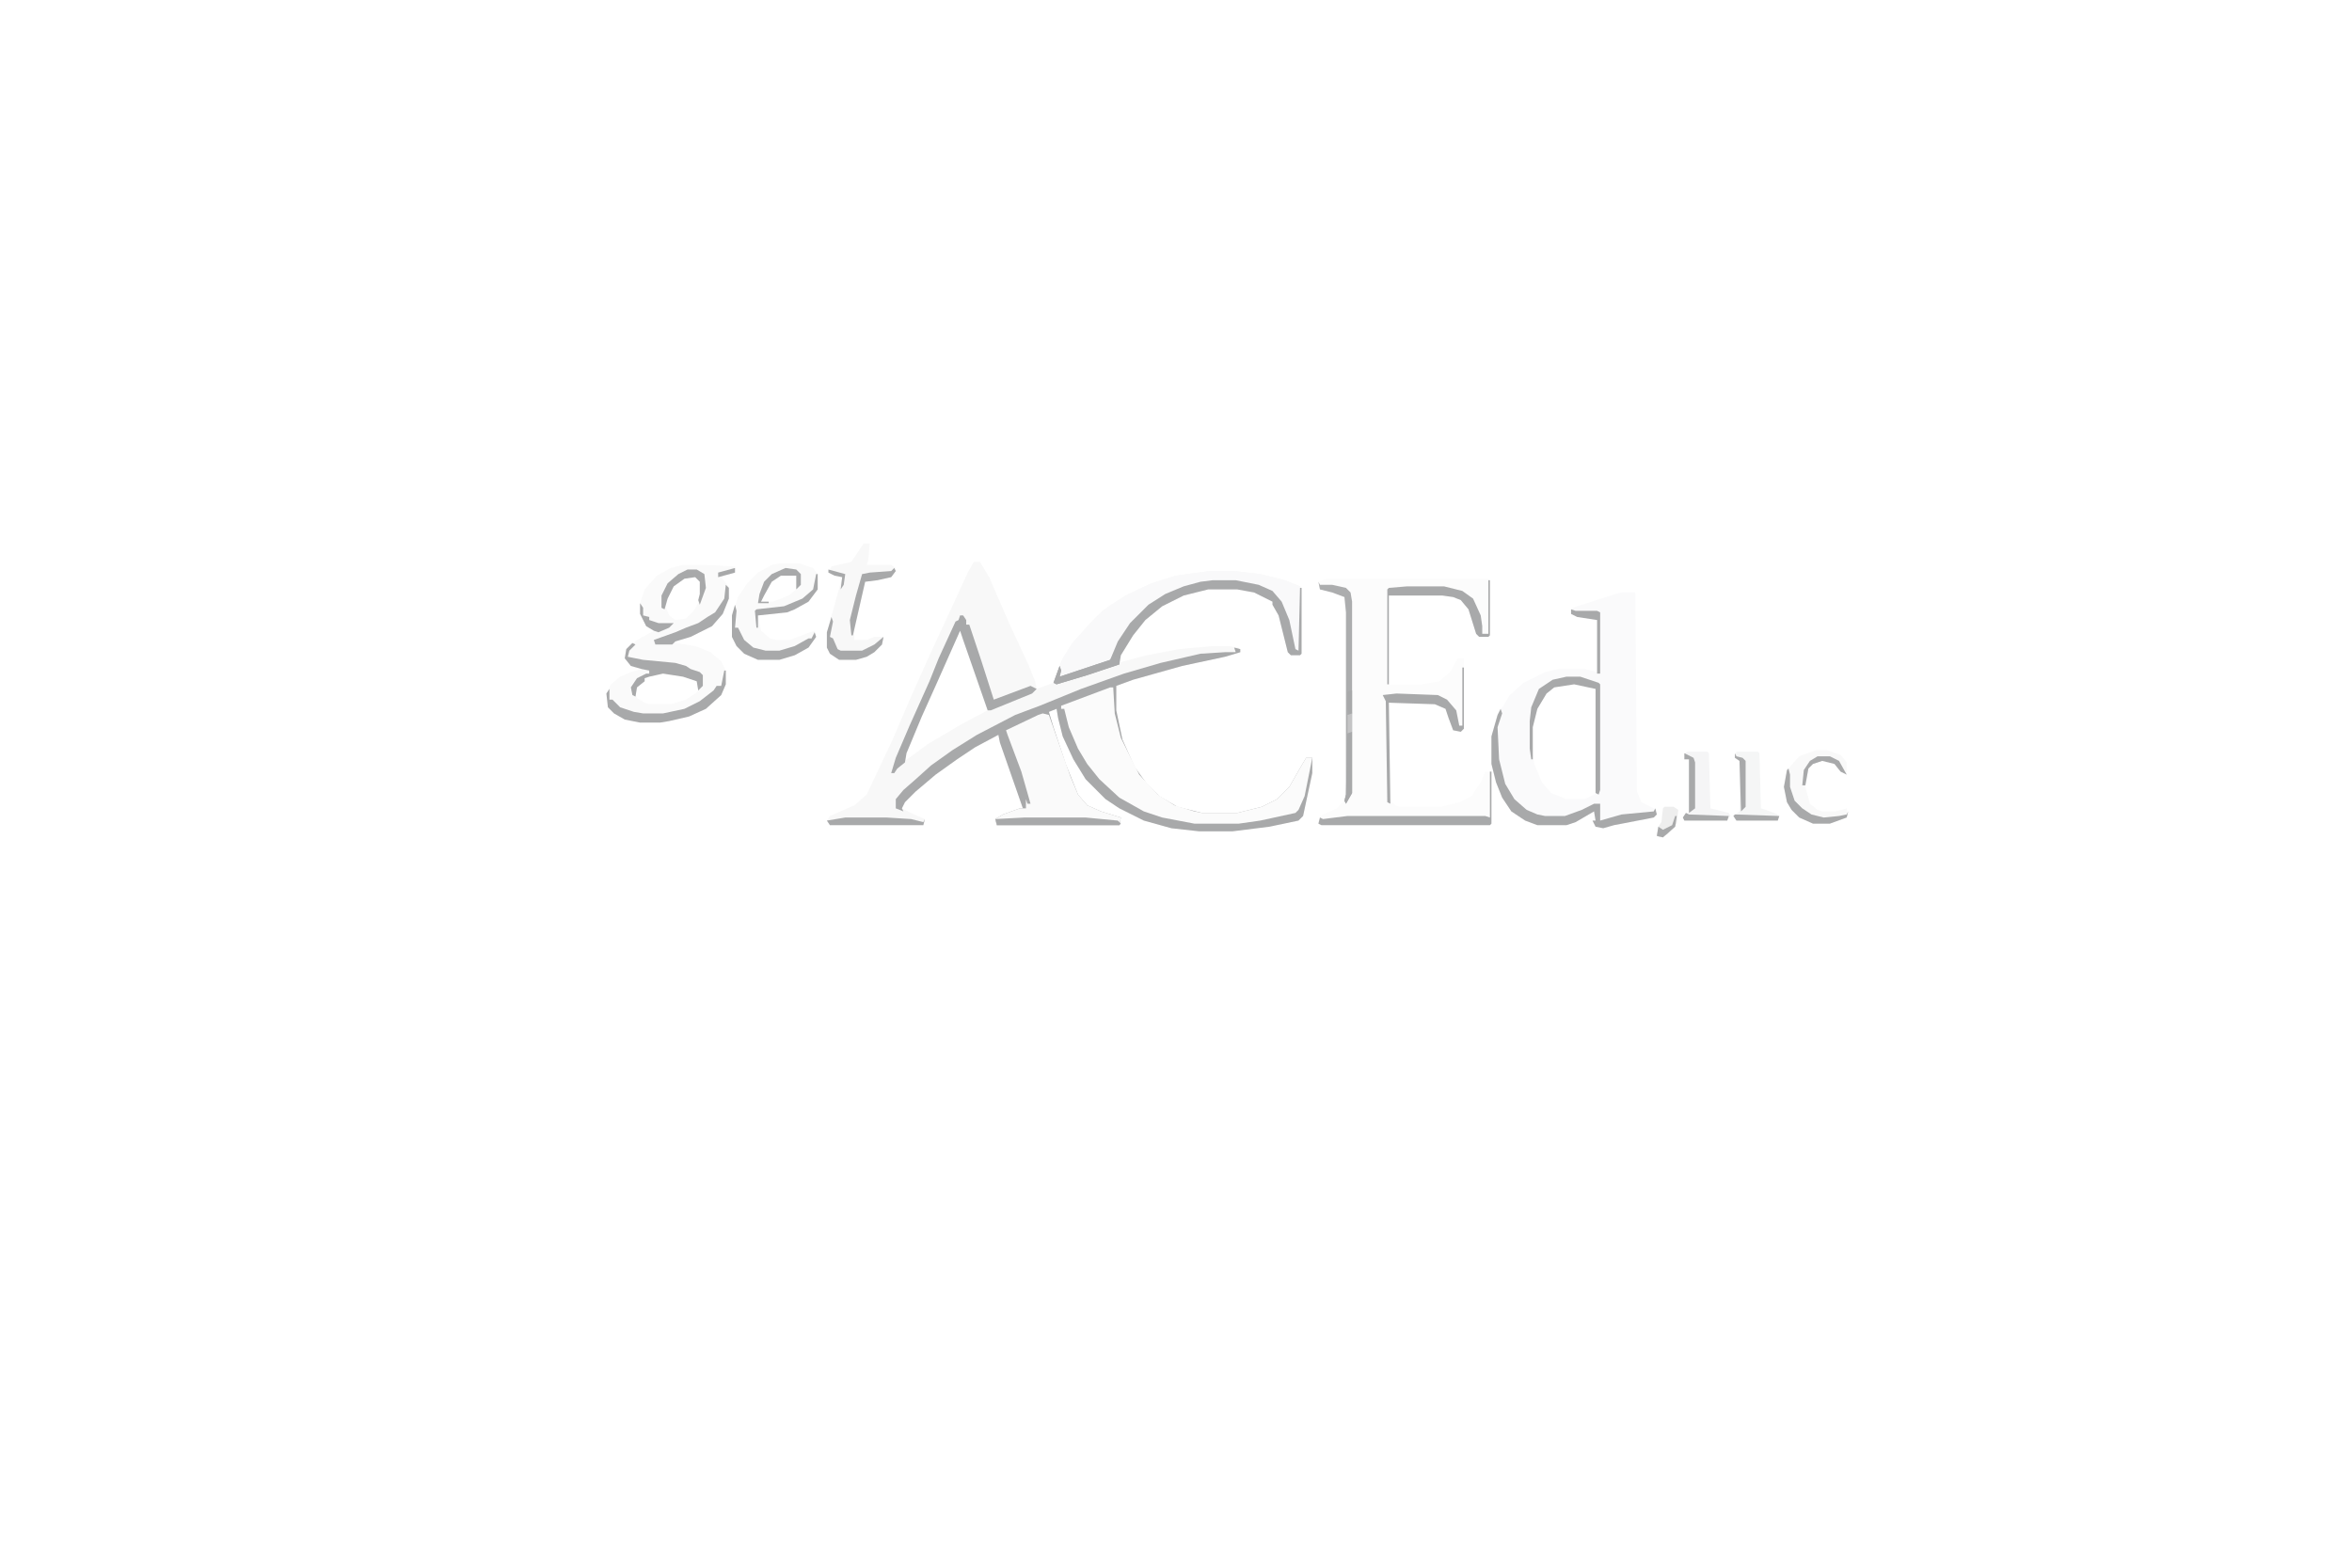
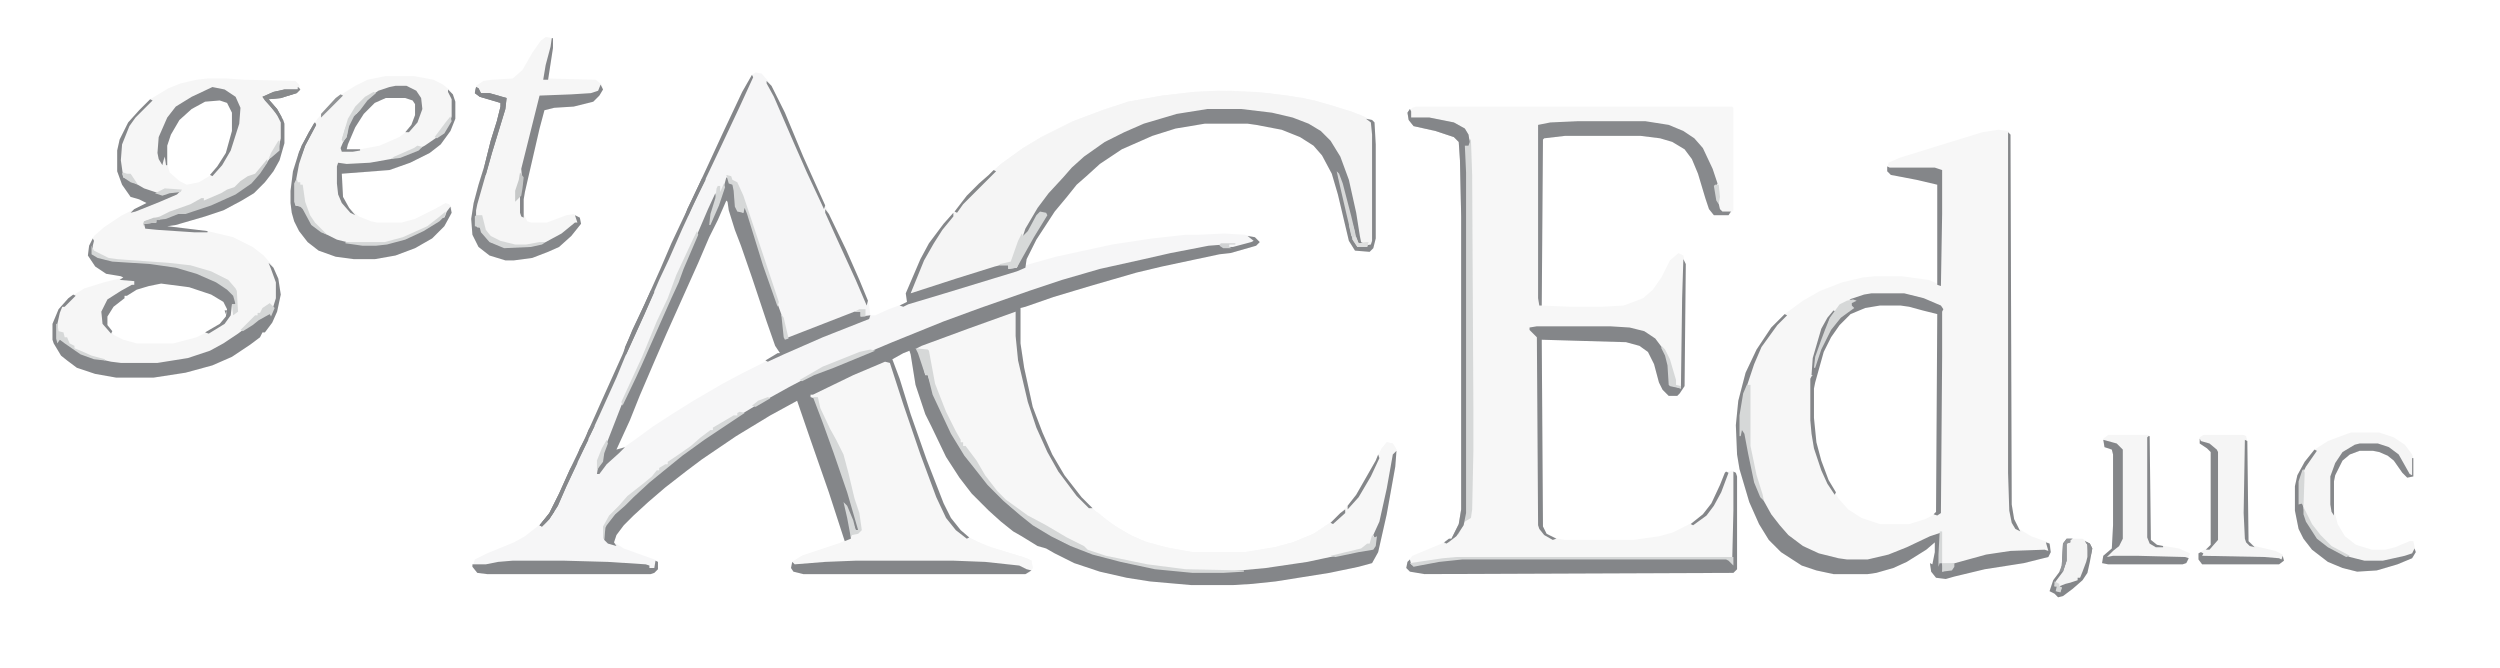
- <svg xmlns="http://www.w3.org/2000/svg" version="1.1" viewBox="0 0 1536 1024" width="1536" height="1024">
-   <path transform="translate(636,367)" d="m0 0h4l6 10 13 30 13 28 4 10 1 5 11-4 5-14 6-10 12-14 9-9 15-10 17-8 16-5 22-3h16l17 2 16 4 10 4 1 1v43l-1 1h-6l-2-2-6-24-4-7v-2l-12-6-11-2h-19l-16 4-14 7-11 9-8 10-8 13-2 5 19-5 21-4 22-2h10l7 1 1 3-10 3-28 6-32 9-11 4v16l4 19 8 18 8 11 8 8 12 7 16 4h23l16-4 10-5 8-8 8-14 3-5h4v10l-6 28-3 3-19 4-24 3h-22l-18-2-18-5-16-8-9-6-13-13-8-13-7-15-3-12-1-6-5 2 3 10 8 24 8 20 6 7 9 4 13 4-1 5h-80l-1-4 5-3 11-4h2l-15-43-1-5-15 8-12 8-14 10-13 11-7 7-2 4 8 4 7 3-1 4h-61l-2-3 2-3 16-7 8-7 17-36 12-28 13-29 13-28 11-24zm-9 43-11 24-12 27-12 29-2 4 1 3 15-11 22-13 17-9-1-5-14-41-2-8z" fill="#F8F8F8" />
-   <path transform="translate(806,423)" d="m0 0 4 1v2l-10 3-28 6-32 9-11 4v16l4 19 8 18 8 11 8 8 12 7 16 4h23l16-4 10-5 8-8 8-14 3-5h4v10l-6 28-3 3-19 4-24 3h-22l-18-2-18-5-16-8-9-6-13-13-8-13-7-15-3-12-1-6-5 2 3 10 8 24 8 20 6 7 9 4 13 4-1 5h-80l-1-4 5-3 11-4h2l-15-43-1-5-15 8-12 8-14 10-13 11-7 7-2 4 1 2-5-2v-6l5-6 8-7 10-9 14-10 16-10 25-13 16-6 27-11 28-10 24-7 26-6 16-1h7z" fill="#A8A9AA" />
-   <path transform="translate(866,378)" d="m0 0h106l1 1v36l-1 1h-6l-2-2-5-16-5-6-5-2-7-1h-35v58h21l12-2 7-6 5-9h4v46l-2 2-5-1-3-8-2-6-7-3-30-1 1 64 3 3 3 1h27l12-3 8-4 6-9 3-7h4v34l-1 1h-110l-2-1 1-5 11-5 5-5 1-4v-119l-1-10-8-3-8-2-1-5z" fill="#FCFCFC" />
-   <path transform="translate(1059,387)" d="m0 0h9l1 130 3 7 10 5-1 4-5 2-22 4-7 2-5-1-2-4h2l-1-6-12 7-6 2h-19l-8-3-9-6-6-9-4-10-3-12v-18l4-14 8-13 9-8 14-7 9-2h17l8 2v-34l-13-2-4-2 1-4 28-9zm-33 59-11 2-6 5-6 10-3 12v12l2 12 5 12 6 7 10 4h12l8-4v-68l-8-3z" fill="#FAFAFB" />
-   <path transform="translate(446,369)" d="m0 0h15l19 1v4l-9 3 4 5 1 2v7l-4 10-7 8-14 7-10 3v1l13 2 10 4 7 6 3 6v9l-3 7-10 9-11 5-13 3-6 1h-13l-10-2-7-4-4-4-1-9 3-6 6-5 7-3 7-2-7-2-4-5 1-6 7-6 11-6-5-3-4-8v-7l3-9 8-9 9-5zm4 7-8 4-6 8-1 9 2 5 4 3 7-1 5-5 4-7 1-4v-8l-4-4zm-17 63-9 2-3 2v2l-4 2-3 4 2 5 5 3 3 1h14l10-3 6-4 2-2-1-6-12-5z" fill="#FAFAFA" />
-   <path transform="translate(725,449)" d="m0 0h2l1 17 4 16 12 24 12 13 11 7 13 4 5 1h23l16-4 10-5 8-8 8-14 3-5h4l-5 25-4 9-2 2-23 5-14 2h-29l-21-4-12-4-16-9-13-12-8-10-6-10-6-14-3-12h-2v-2l24-9z" fill="#FBFBFB" />
-   <path transform="translate(681,466)" d="m0 0 4 1 14 40 5 12 6 7 9 4 13 4-1 5h-80l-1-4 5-3 11-4h4v-6l1 3h2l-6-21-9-24-1-3 21-10z" fill="#FAFAFA" />
-   <path transform="translate(790,373)" d="m0 0h16l17 2 16 4 10 4v43h-3l-2-5-4-19-6-12-6-5-14-4-7-1h-15l-12 2-15 5-11 6-12 11-6 7-8 14-3 7-33 11-1-2 3-11 7-11 15-16 8-7 13-8 15-7 16-5z" fill="#F9F9FA" />
-   <path transform="translate(509,368)" d="m0 0h13l9 3 3 4v10l-6 8-9 5-5 2-19 2 2 10 6 5 4 1h9l10-4 6-2 1 4-5 7-9 5-10 3h-14l-9-4-5-5-3-6v-14l4-12 6-9 7-7 9-5zm1 7-6 4-5 7-2 7h8l10-4 5-4 1-7-1-2-3-1z" fill="#FAFAFA" />
-   <path transform="translate(564,355)" d="m0 0h4l-1 11-1 3h16l3 2-2 5-9 3-9 1-7 31v7h8l5-2h6l-1 5-5 5-5 3-7 2h-11l-6-4-2-4v-10l7-25 3-11-5-1-4-2 2-4 13-3 6-9z" fill="#F8F8F8" />
-   <path transform="translate(792,379)" d="m0 0h15l15 3 9 4 6 7 5 12 4 19 2 1 1-41h1v43l-1 1h-6l-2-2-6-24-4-7v-2l-12-6-11-2h-19l-16 4-14 7-11 9-8 10-8 13-1 6-21 7-20 6-2-1 4-11 1 3-1 4 33-11 5-12 8-12 12-12 11-7 12-5 11-3z" fill="#A8A9AA" />
-   <path transform="translate(627,402)" d="m0 0h2l2 3v3h2l8 24 8 25 24-9 4 2-3 3-27 11h-2l-16-46-2-6-16 36-9 20-10 24-1 6-5 4-2 3h-2l3-10 9-21 13-29 6-15 11-24 2-1z" fill="#A8A9AA" />
-   <path transform="translate(1186,490)" d="m0 0h7l9 3 4 5v8l-4-2-4-5-8-2-6 2-3 3-2 12 3 11 5 4 3 1h9l7-2 1 5-9 4-3 1h-11l-9-4-5-5-3-5-2-10 2-11 8-9z" fill="#F9F9F9" />
-   <path transform="translate(980,463)" d="m0 0 1 3-3 9 1 21 4 16 6 10 8 7 7 3 5 1h13l11-4 8-4h4v11l14-4 21-2 1-2 1 4-2 2-26 5-7 2-5-1-2-4h2l-1-6-12 7-6 2h-19l-8-3-9-6-6-9-4-10-3-12v-18l4-14z" fill="#A8A9AA" />
-   <path transform="translate(1102,491)" d="m0 0h13l1 1 1 36 12 3 1 2-2 3h-28l-1-2 2-3h2v-35h-3v-4z" fill="#F5F5F6" />
-   <path transform="translate(1134,491)" d="m0 0h14l1 1 1 36 6 2 5 2v4h-27l-2-3 4-3v-33l-3-2z" fill="#F5F6F6" />
-   <path transform="translate(973,504)" d="m0 0h1v34l-1 1h-110l-2-1 1-4 2 1 16-2h90l3 1z" fill="#A8A9AA" />
-   <path transform="translate(861,380)" d="m0 0 1 2h8l9 2 3 3 1 6v125l-4 7-1-2 1-4v-119l-1-10-8-3-8-2z" fill="#ACADAE" />
-   <path transform="translate(972,379)" d="m0 0h1v36l-1 1h-6l-2-2-5-16-5-6-5-2-7-1h-35v58h-1v-62l1-1 12-1h24l12 3 7 5 5 11 1 7v5h4z" fill="#A8A9AA" />
-   <path transform="translate(473,438)" d="m0 0h1v9l-3 7-10 9-11 5-13 3-6 1h-13l-10-2-7-4-4-4-1-9 2-3v7h2l5 5 9 3 6 1h13l14-3 10-5 9-7 2-3h3z" fill="#A8A9AA" />
-   <path transform="translate(955,436)" d="m0 0h1v40l-2 2-5-1-3-8-2-6-7-3-30-1 1 66-2-1-1-66-2-4 9-1 27 1 6 3 6 7 2 10h2z" fill="#A8A9AA" />
-   <path transform="translate(1023,442)" d="m0 0h9l12 4 1 1v69l-1 3-2-1v-68l-14-3-13 2-5 4-6 10-3 12v21h-1l-1-7v-18l1-9 5-12 9-6z" fill="#A8A9AA" />
-   <path transform="translate(413,420)" d="m0 0 2 1-4 4-1 4 10 2 21 2 7 2 3 2 6 2 2 2v7l-3 3-1-6-9-3-13-2-9 2-3 1v2l-5 4-1 6-2-1-1-5 4-6 6-3h2v-2l-5-1-7-2-4-5 1-6z" fill="#A8A9AA" />
-   <path transform="translate(669,534)" d="m0 0h40l21 2 2 2-1 1h-80l-1-4z" fill="#A8A9AA" />
-   <path transform="translate(480,395)" d="m0 0 1 4-1 11h2l4 8 6 5 8 2h9l10-3 9-5h2l2-4 1 3-5 7-9 5-10 3h-14l-9-4-5-5-3-6v-14z" fill="#A8A9AA" />
-   <path transform="translate(474,382)" d="m0 0 2 2v7l-4 10-7 8-14 7-10 3-2 2h-11l-1-3 14-5 7-3 8-3 6-4 5-3 6-9z" fill="#A9AAAB" />
-   <path transform="translate(552,534)" d="m0 0h27l16 1 8 2 1-2-1 4h-61l-2-3z" fill="#A8A9AA" />
-   <path transform="translate(1168,502)" d="m0 0 1 4v8l3 9 5 5 6 4 8 2 10-1 5-1 1-2-1 4-11 4h-11l-9-4-5-5-3-5-2-10 2-11z" fill="#A8A9AA" />
-   <path transform="translate(543,403)" d="m0 0 1 3-2 10 2 1 3 7 2 1h14l8-4 6-5-1 5-5 5-5 3-7 2h-11l-6-4-2-4v-10z" fill="#A8A9AA" />
-   <path transform="translate(449,372)" d="m0 0h6l5 3 1 9-4 11-1-3 1-4v-8l-3-3-7 1-7 5-4 8-2 7-2-1v-8l4-8 7-6z" fill="#A8A9AA" />
-   <path transform="translate(727,428)" d="m0 0 3 2 1 4-21 7-20 6-2-1 4-11 1 3-1 4 33-11z" fill="#A9AAAB" />
-   <path transform="translate(584,371)" d="m0 0 1 2-3 4-9 2-8 1-8 35h-1l-1-10 4-16 4-14 5-1 14-1z" fill="#A8A9AA" />
-   <path transform="translate(1087,527)" d="m0 0h6l3 2-1 9-6 7-5 2-2-1 1-6 2-3 1-9z" fill="#eee" />
-   <path transform="translate(533,375)" d="m0 0h1v10l-6 8-9 5-5 2-19 2v8h-1l-1-11 1-1 18-2 12-5 7-6z" fill="#A8A9AA" />
-   <path transform="translate(1026,398)" d="m0 0 3 1h14l2 1v40h-2v-35l-13-2-4-2z" fill="#A8A9AA" />
-   <path transform="translate(513,371)" d="m0 0 7 1 3 3v7l-3 3v-9h-10l-6 4-5 9-2 4h5v1h-7l1-6 3-8 5-5z" fill="#A8A9AA" />
-   <path transform="translate(1100,492)" d="m0 0 6 3 1 3v30l-4 3v-35h-3z" fill="#A8A9AA" />
-   <path transform="translate(882,478)" d="m0 0h1v40l-4 7-1-2 1-4 1-40z" fill="#A8A9AA" />
-   <path transform="translate(1133,492)" d="m0 0 1 2 4 1 2 2v30l-3 3-1-33-3-2z" fill="#A8A9AA" />
-   <path transform="translate(418,394)" d="m0 0 2 3v5l4 1v2l6 2h10l-3 3-7 3-3-1-5-3-4-8z" fill="#A8A9AA" />
-   <path transform="translate(1187,494)" d="m0 0h8l6 3 5 9-4-2-4-5-8-2-6 2-3 3-2 11h-2l1-10 4-6z" fill="#A8A9AA" />
-   <path transform="translate(1101,531)" d="m0 0 2 1 26 1-1 3h-28l-1-2z" fill="#A8A9AA" />
-   <path transform="translate(1133,532)" d="m0 0 29 1-1 3h-27l-2-3z" fill="#A8A9AA" />
-   <path transform="translate(1094,533)" d="m0 0h1l-1 7-8 7-4-1 1-6 3 2 6-3z" fill="#A8A9AA" />
-   <path transform="translate(881,457)" d="m0 0h1l1 9v12l-3 1v-12z" fill="#C4C4C5" />
-   <path transform="translate(541,372)" d="m0 0 11 3-1 7-2 3 1-8-5-1-4-2z" fill="#A8A9AA" />
-   <path transform="translate(882,451)" d="m0 0h1v15l-3 1v-15z" fill="#A8A9AA" />
-   <path transform="translate(480,371)" d="m0 0v3l-11 3v-3z" fill="#A8A9AA" />
+ <svg xmlns="http://www.w3.org/2000/svg" version="1.1" viewBox="0 0 2048 546" width="858" height="229">
+   <path transform="translate(619,59)" d="m0 0 5 1 6 7 12 23 13 31 16 36 11 24 15 32 12 28 3 9 1 8h4l11-5 11-4 4-2-1-7 12-28 7-13 12-16 9-10 10-13 10-10 8-7 10-9 18-13 15-9 26-13 24-9 21-7 28-5 26-3 30-1 31 2 29 4 23 6 24 8 10 5 1 1 1 18v77l-2 8-3 3-12-1-5-8-9-38-5-17-8-15-7-8-11-7-15-6-21-4-7-1h-35l-24 4-19 6-25 11-18 12-11 10-8 7-8 10-10 12-15 23-8 16-1 5 25-7 46-10 33-5 27-3h11l21-1 17 1 8 2 4 4-3 3-21 6-9 1-47 10-21 5-38 11-30 9-23 8-4 1v29l3 20 7 32 8 21 8 18 10 17 14 18 12 12 16 12 14 8 12 5 19 5 18 3h43l24-4 15-4 17-7 15-10 12-12 8-10 16-28 5-10 4-5 5 1 3 5-1 14-7 39-7 31-5 9-11 3-24 5-44 7-19 2-16 1h-34l-34-3-19-3-22-5-21-7-16-8-7-4-7-2-13-8-7-4-10-8-10-9-14-14-10-13-11-17-12-25-5-10-8-24-4-25-1-3-5 2-9 5 6 16 9 29 13 37 14 36 6 12 8 10 7 6 14 7 30 9 7 3 1 6-3 4-3 1h-182l-8-2-2-3 1-5 8-5 30-10 5-2-13-40-15-43-11-32-22 12-28 17-28 19-12 9-18 14-14 12-12 11-8 8-6 8-2 6 8 5 25 9 3 2v6l-3 3-3 1h-134l-8-1-4-5 2-6 10-5 22-9 9-5 14-11 6-8 8-16 9-20 12-25 9-20 4-9 18-40 8-20 10-21 13-29 9-21 17-36 13-28 12-26 16-34 8-14zm-24 102-7 17-8 16-9 21-26 58-10 23-12 28-8 20-11 24 3 1 13-9 15-11 17-11 16-10 24-14 15-8 16-8 16-9-2-4-6-15-14-43-9-26-5-13-5-16-2-11z" fill="#F6F6F7" />
+   <path transform="translate(1160,87)" d="m0 0h259l1 1v84l-4 4h-12l-4-5-3-9-6-20-5-12-6-8-10-6-10-3-16-2h-62l-17 2-1 1-1 136 24 1h25l18-1 16-6 8-7 7-10 7-14 7-6 4 2 2 10-1 97-4 6-2 2h-7l-5-5-3-6-4-15-5-10-7-5-11-3-35-1-34-1 1 153 3 6 9 4 6 1h56l21-3 11-3 16-8 9-7 7-9 7-15 4-10 6-2 3 2 1 3v76l-3 3-253 1-12-2-3-3 1-5 4-5 24-10 6-4h2l6-12 2-12v-240l-1-46-1-15-4-4-15-5-18-4-4-5-1-6 4-4z" fill="#F7F7F7" />
+   <path transform="translate(1637,106)" d="m0 0 8 1 2 3 1 303 2 12 4 8 10 6 14 5 2 3-1 7-1 2-20 5-32 5-25 6-7 2-8-1-4-5-1-7 2 1 2-10v-8l-7 6-16 10-11 5-14 4-7 1h-28l-14-3-12-4-17-11-10-10-8-13-8-18-8-27-2-12-1-24 2-20 6-23 9-19 12-18 11-11 15-11 14-8 18-7 17-4 10-1h22l22 3 7 3v-81l-17-4-21-4-3-3 1-7 9-4 29-9 39-12zm-97 143-12 2-12 5-10 10-7 10-6 12-7 25-1 5v24l2 20 4 15 6 16 9 15 8 9 11 7 15 5h24l13-4 8-4 2-2v-162l-15-5-15-3z" fill="#F7F7F7" />
+   <path transform="translate(170,64)" d="m0 0h16l14 1 42 1 3 3 1 4-3 3-13 4-10 1 7 8 5 9 1 3v16l-4 14-5 9-7 9-9 9-10 6-15 8-15 5-24 7-7 1 33 4 21 5 16 8 9 7 7 8 5 11 2 13-3 14-4 9-6 8h-2l-2 4-8 6-15 10-16 7-22 6-26 4h-31l-17-3-15-5-8-6-5-4-6-10-1-3v-13l5-12 8-9 13-8 16-5 16-4-2-1-12-2-9-6-6-9 1-8 4-8 8-7 15-10 20-10-6-3-7-2-7-10-4-11v-17l2-9 7-14 9-10 9-9 15-9 10-4 13-3zm4 17-8 2-12 7-9 9-8 16-1 4 1 15 2 7 8 7 6 3 10-2 10-6 6-7 7-11 5-18v-15l-4-8-7-3zm-42 150-10 2-10 3-10 6v2l-4 2-6 5-5 8v7l6 8 8 4 11 3h30l19-5 16-8 8-7 2-4-1-7-4-5-12-6-15-5z" fill="#F6F6F6" />
+   <path transform="translate(832,254)" d="m0 0h1v21l2 20 9 38 9 24 10 21 8 12 10 13 9 10 3 3 7 4 8 7 16 10 13 6 18 5 22 4h43l24-4 15-4 17-7 15-10 12-12 8-10 16-28 5-10 4-5 5 1 3 5-2 4-8 43-4 14-4 9 1 1 1 4-2 7-5 1-23 4-32 7-36 5-28 2h-25l-31-3-28-6-23-6-18-7-16-8-15-9-10-8-14-12-13-13-11-14-8-10-11-18-15-32-4-16h-2l-6-18-2-4 5-3 30-11z" fill="#F7F7F7" />
+   <path transform="translate(725,295)" d="m0 0 4 1 4 10 24 72 14 36 7 13 8 9 6 4 20 8 29 9 4 2 1 6-3 4-3 1h-182l-8-2-2-3 1-5 8-5 30-10 9-4v-8l-4-16-1-6 3 3 5 12 2 8h2l-9-31-11-32-9-25-8-20-2-1v-2l22-11 31-14z" fill="#F7F7F7" />
+   <path transform="translate(998,74)" d="m0 0 31 1 26 3 22 4 30 9 12 5v2l5 2 1 10v87l-2 4-3 1h-8l-4-6-5-21-6-26-2-9 2 2 3 8 7 27 4 17 2 5h3l-3-6-4-24-5-22-7-19-9-14-10-9-13-6-13-4-24-4-11-1h-28l-25 4-27 8-18 8-14 7-14 10-11 9-7 7-7 8-11 13-9 14-8 15 4-4 7-13 3-3 5 1 1 2-11 18-9 16-5 9-7 1v-3l-15 3-53 17-11 4-2-1 12-29 8-14 7-10 9-11 3-6 9-11 9-9 8-7 10-9 18-13 15-9 26-13 24-9 21-7 28-5 26-3z" fill="#F5F5F5" />
+   <path transform="translate(1022,193)" d="m0 0 6 1 4 4-3 3-21 6-9 1-47 10-21 5-38 11-30 9-23 8-4 1v29l3 20 7 32 8 21 8 18 10 17 14 18 9 9h-3l-10-10-15-20-9-16-9-20-7-21-8-34-2-20v-20l-39 14-38 14-4 2 4 9 3 13h2l6 18 14 30 9 15 9 12 9 11 11 12 8 8 11 9 12 9 23 13 20 8 18 5 30 7 23 3 14 1h28l32-3 34-5 42-9 8-1 4-1 2-7-2-4 5-11 6-27 5-28 3-3-1 13-7 39-7 31-5 9-11 3-24 5-44 7-19 2-16 1h-34l-34-3-19-3-22-5-21-7-16-8-7-4-7-2-13-8-7-4-10-8-10-9-14-14-10-13-11-17-12-25-5-10-8-24-4-25-1-3-5 2-9 5 6 16 9 29 13 37 14 36 6 12 8 10 7 6-2 1-9-7-8-10-8-17-13-35-14-41-11-34-4-1-26 11-33 16h-2v2l3 1 9 23 11 31 12 36 4 14v4h-2l-7-18-2-3 4 14 1 6v8l-5 2-13-40-15-43-11-32-22 12-28 17-28 19-12 9-18 14-14 12-12 11-8 8-6 8-2 6 2 3-7-2-3-3v-10l4-6 9-10 12-11 7-7 11-9 13-11 16-12 20-14 17-11 15-9 27-15 19-10 14-6 14-5 38-16 42-17 30-11 40-14 27-9 31-9 36-8 22-5 31-6 13-1v2h7l15-4 2-1z" fill="#848689" />
+   <path transform="translate(316,62)" d="m0 0h23l16 3 8 4 6 5 4 9v14l-4 10-8 11-9 7-16 8-17 6-39 3 1 19 5 9 8 7 10 4 5 1h20l11-3 16-8 9-5 3 1 2 3-1 6-5 9-10 10-14 8-16 6-17 3h-17l-15-2-14-5-9-7-7-9-4-8-2-7-1-8v-10l2-16 5-16 8-16 7-11 9-10 6-7 16-10 10-5zm0 17-9 4-10 10-7 11-6 14v4h11l16-3 16-7 8-6 4-6 2-6v-9l-3-4-6-2z" fill="#F6F6F6" />
+   <path transform="translate(447,30)" d="m0 0 6 1v8l-4 25 39 1 5 4 1 4-3 5-5 5-16 4-16 1-8 2-4 15-12 52-1 6v12l3 6 3 1h13l16-6 6-1 5 3 1 5-8 10-10 9-9 4-13 5-15 2h-7l-13-4-9-7-5-10-1-13 2-13 4-15 5-16 5-20 5-16 3-12v-3l-17-5-4-3 1-6 6-4 7-1 17-1 8-7 8-14 7-10z" fill="#F6F6F6" />
+   <path transform="translate(989,89)" d="m0 0h28l25 3 17 4 13 5 10 6 8 8 8 13 7 19 6 27 3 19 1 5 2 1-4 1-4-10-11-44-2-3 5 18 7 32 3 6 1 3 11-2 1-3v-87l-1-10-4-3 5 1 2 2 1 18v77l-2 8-3 3-12-1-5-8-9-38-5-17-8-15-7-8-11-7-15-6-21-4-7-1h-35l-24 4-19 6-25 11-18 12-11 10-8 7-8 10-10 12-15 23-8 16-1 7-7 3-59 18-30 9-4 2-3-1 6-3-1-7 12-28 7-13 12-16 8-9v3l-9 11-7 11-8 14-11 27 37-12 32-10 4-1h7v3l7-1 2-5 10-19 11-17 1-3-5-1-6 9-5 9-3 1 2-6 10-17 9-12 12-13 7-8 10-9 17-12 16-8 16-7 27-8z" fill="#85878A" />
+   <path transform="translate(1926,354)" d="m0 0h23l12 4 9 6 6 8 1 3v15l-5 1-4-4-7-10-5-4-7-3-5-1h-11l-8 3-6 5-6 12-1 5v23l3 12 6 10 9 7 13 4h11l8-2 12-5h3l2 9-3 5-12 5-17 5-16 1-12-3-12-5-13-10-7-9-4-8-3-15v-20l2-9 6-11 8-10 11-7 16-6z" fill="#F5F5F5" />
+   <path transform="translate(595,145)" d="m0 0 2 1 2 3 3 4v9l2 10 5 2v-6l2 2 10 30 10 32 9 25 2 8 1 11h3l54-21h5v4l8-1-1 3-38 15-32 14-13 6-2-1 10-6h2l-4-6-7-20-12-36-9-26-5-13-5-16-1-7-1-1-7 16-7 14-9 21-26 58-10 23-12 28-8 20-11 24 7-2-5 5-10 9-6 8h-2l1-6 3-4 2-10 14-36 11-23 6-13 11-25 12-27 4-8 4-10 5-13 18-42 6-13 1 4-5 17v2l9-21z" fill="#86888B" />
+   <path transform="translate(1462,257)" d="m0 0 2 1-8 8-13 18-6 14-8 24-3 18v12l2-1 2 4 7 36 4 12 10 18 7 9 7 8 12 9 13 6 16 4 7 1h17l17-4 15-6 19-9 9-3-1 25h2l1 4-1 3 9-3-2-3 29-8 20-3 28-1 3 1-2-7 3 1 1 7-2 4-20 5-32 5-25 6-7 2-8-1-4-5-1-7 2 1 2-10v-8l-7 6-16 10-11 5-14 4-7 1h-28l-14-3-12-4-17-11-10-10-8-13-8-18-8-27-2-12-1-24 2-20 6-23 9-19 12-18z" fill="#848689" />
+   <path transform="translate(1727,356)" d="m0 0h33l1 1 1 85 5 4 18 3 9 4-2 7-4 2h-61l-5-1 1-6 7-6 1-19v-58l-1-4-6-2-1-7z" fill="#F6F6F6" />
+   <path transform="translate(1805,356)" d="m0 0h33l2 1 1 4 1 82 5 4 17 4 6 3 1 5-4 3h-63l-3-4v-5l8-5 2-2v-76l-3-3-6-4v-5z" fill="#F5F5F5" />
+   <path transform="translate(1420,386)" d="m0 0 2 1 1 3v76l-3 3-253 1-12-2-3-3 1-5 2-2 1 4 4 1 12-3 13-2 13-1h216l5 3 1-42z" fill="#848689" />
+   <path transform="translate(1155,89)" d="m0 0 1 2v5h15l20 4 9 5 3 5v4h2l1 29 1 192v34l-1 48-1 7-5 3-5 10-8 7-4 1 4-4h2l6-12 2-12v-240l-1-46-1-15-4-4-15-5-18-4-4-5-1-6z" fill="#D6D8D8" />
+   <path transform="translate(1292,99)" d="m0 0h56l19 3 12 5 9 6 7 8 8 17 4 12-2 4 4 17 2 2h7l-2 3h-12l-4-5-3-9-6-20-5-12-6-8-10-6-10-3-16-2h-62l-17 2-1 1-1 136h-2l-1-6v-142l10-2z" fill="#87898C" />
+   <path transform="translate(220,215)" d="m0 0 4 4 4 9 2 13-3 14-4 9-6 8h-2l-2 4-8 6-15 10-16 7-22 6-26 4h-31l-17-3-15-5-8-6-5-4-6-10-1-3v-13l5-12 8-9 4-3 2 1-9 9h-2l-2 5-2 9v12l5 2 11 8 10 5 18 4 8 1h30l25-4 18-6 11-6 12-8 8-6 8-5 7-5h4l4-13v-13l-4-11z" fill="#848689" />
+   <path transform="translate(1379,212)" d="m0 0 2 4-1 100-4 6-2 2h-7l-5-5-3-6-4-15-5-10-7-5-11-3-35-1-34-1 1 153 3 6 8 4-3 1-7-4-4-5-1-3-1-154-6-6v-2l6-1h60l16 1 12 3 9 6 6 8 4 8 1 6 1 16 9 3 1-74z" fill="#848689" />
+   <path transform="translate(76,195)" d="m0 0 1 2-1 4v7l10 4 6 1 31 2 21 3 17 5 18 8 11 8 3 5v5h-3l-1 9-5 7-13 8-3-1 12-7 5-6 1-6-3-6-10-6-18-6-23-3-10 2-10 3-8 5h-2v2l-9 7-5 8v7l4 5-1 2-7-8-1-10 5-10 11-7 9-5h2v-3l-12-1 3-2-2-1-12-2-9-6-6-9 1-8z" fill="#85878A" />
+   <path transform="translate(701,459)" d="m0 0h80l26 1 28 3 6 3 4 1-5 3h-182l-8-2-2-3 1-5 2 2 25-2z" fill="#848689" />
+   <path transform="translate(258,100)" d="m0 0 1 2-9 17-5 15-3 16v18l5 1 4 5 5 10 10 7 10 5 12 3 9 1h11l14-2 15-5 17-9 8-6h2l2-5 3-4 1 5-6 11-10 10-14 8-16 6-17 3h-17l-15-2-14-5-9-7-7-9-4-8-2-7-1-8v-10l2-16 5-16 8-16z" fill="#848689" />
+   <path transform="translate(1533,240)" d="m0 0h27l16 4 14 6 2 3-1 2v37l-1 128-3 2-3-1 2-2 1-162-12-3-11-3-7-1h-17l-12 2-12 5-9 9-7 10-6 12-7 25-1 5v24l2 20 4 15 6 16 6 10-1 2-6-9-5-11-6-18-2-12-1-11v-34l1-2 1-1h-1l1-14 7-24 5-9 5-6 2 1-5 6-4 11-8 24v3l6-18 6-11 8-10 10-8-1-4 2-2-3-1 12-4z" fill="#848689" />
+   <path transform="translate(1155,89)" d="m0 0 1 2v5h15l20 4 9 5 3 5 1 6-1 3h-3l1 22v279l-2 10-6 9-8 6-2-1 4-3h2l6-12 2-12v-240l-1-46-1-15-4-4-15-5-18-4-4-5-1-6z" fill="#848689" />
+   <path transform="translate(420,459)" d="m0 0h42l36 1 31 2 3 1v2h4l1-6 2 1v6l-3 3-3 1h-134l-8-1-4-5v-2h11l10-2z" fill="#848689" />
+   <path transform="translate(390,71)" d="m0 0 2 1 2 4h7l14 4-1 9-11 36-12 42-1 5v12l1 2h2l6 9 3 3 11 4 22-1 12-3 13-7 11-9h2l-2-6 4 2 1 5-8 10-10 9-9 4-13 5-15 2h-7l-13-4-9-7-5-10-1-13 2-13 4-15 5-16 5-20 5-16 3-12v-3l-17-5-4-3z" fill="#85878A" />
+   <path transform="translate(244,71)" d="m0 0 2 2-3 3-13 4-10 1 7 8 5 9 1 3v16l-4 14-5 9-7 9-9 9-10 6-15 8-15 5-24 7-7 1 33 4v1h-11l-30-2-10-1-1-4 10-1v-2l16-5 4-1 7-1 18-6 20-9 10-7 5-5 7-8 7-10 5-6h1l2-9v-13l-4-8-9-10-2-3 9-4 9-2h11z" fill="#848689" />
+   <path transform="translate(1723,360)" d="m0 0 11 3 5 5v73l-3 6-5 4-5 5 5-1h20l39 1 3 1-2 4-3 1h-61l-5-1 1-6 7-6 1-19v-58l-1-4-6-2z" fill="#848689" />
+   <path transform="translate(750,285)" d="m0 0 10 1 1 1 5 27 9 23 8 16 4 7v2h2v3h2l9 12 7 12 10 13 7 7 18 13 15 8 17 10 14 7 3 3 15 5 34 7 31 4 48 1v1l-17 1h-25l-31-3-28-6-23-6-18-7-16-8-15-9-10-8-14-12-13-13-11-14-8-10-11-18-15-32-4-16h-2l-6-18z" fill="#D6D8D8" />
+   <path transform="translate(1896,368)" d="m0 0 2 1-9 13-4 8-1 4v18h2l4 15 7 11 5 5 10 7 13 6 12 3h15l18-4 6-2 2-4 1 3-3 5-12 5-17 5-16 1-12-3-12-5-13-10-7-9-4-8-3-15v-20l2-9 6-11z" fill="#848689" />
+   <path transform="translate(174,71)" d="m0 0 10 2 9 6 4 9-1 13-7 22-7 12-8 9-2-1 6-7 7-11 5-18v-15l-4-8-6-2-12 1-11 6-10 9-7 12-3 9v16h-1l-1-7-1 3-1 4-3-5-1-5 1-13 7-16 7-9 13-8z" fill="#848689" />
+   <path transform="translate(1693,441)" d="m0 0h13l6 4 2 4-2 11-2 9-4 6-8 7-8 6-4 1-3-3-4-2 3-9 6-8 1-4 1-18z" fill="#F4F4F4" />
+   <path transform="translate(616,61)" d="m0 0 1 2-11 24-16 34-18 38-13 28-11 25-8 17-12 28-16 35-7 17-14 31-13 28-14 30-7 16-7 11-6 6-2-1 8-10 8-16 9-20 12-25 9-20 4-9 18-40 8-20 10-21 13-29 9-21 17-36 13-28 12-26 16-34z" fill="#848689" />
+   <path transform="translate(492,69)" d="m0 0 2 4-3 5-5 5-16 4-16 1-8 2-4 15-12 52-1 6v15l-2-1-1-3v-14l2-10-1-12 15-60 26-1 16-1 6-2z" fill="#848689" />
+   <path transform="translate(367,73)" d="m0 0 4 4 2 6v14l-4 10-8 11-9 7-16 8-17 6-39 3 1 19 5 9 5 6-4-2-7-8-3-7-1-9v-14l1-3 7 1 19-1 17-3 16-5 12-6 16-11 5-9 1-4v-14l-3-6z" fill="#848689" />
+   <path transform="translate(1546,136)" d="m0 0 2 1h37l6 2v36l-1 59-3-1v-82l-17-4-21-4-3-3z" fill="#848689" />
+   <path transform="translate(324,70)" d="m0 0h9l8 4 4 6 1 9-4 11-7 8h-3l5-6 3-8v-9l-2-3-6-2h-16l-9 4-9 9-7 11-6 14-1 4h11v1l-6 1h-9l-1-3 3-7 2-6 3-10 3-6 2 1 6-8 2-4 10-7 9-3z" fill="#85878A" />
+   <path transform="translate(1645,108)" d="m0 0 2 2 1 303 2 12 5 10-4-2-3-5-2-10-1-31z" fill="#848689" />
+   <path transform="translate(666,325)" d="m0 0h4l2 9 8 17 5 9 6 12 4 15 5 21 4 12 2 14-3 3-5 1-1 2-3-16-3-13 3 3 5 12 2 8h2l-9-31-11-32-9-25z" fill="#D6D8D8" />
+   <path transform="translate(123,81)" d="m0 0 2 1-14 14-5 7-6 15-1 13 2 14 5 2 12 7 15 5 9-3h6l-3 3-14 6-20 8-4 1 3-3 10-5-6-3-7-2-7-10-4-11v-17l2-9 7-14 9-10z" fill="#848689" />
+   <path transform="translate(219,130)" d="m0 0v3l-6 9-7 8-13 9-20 9-21 7h-6l-10 4-8 1v2l-10 1-1 2 1-4 13-4 8-4 17-6 9-5h2v2l14-6 5-3 6-2 5-5 6-4 6-2z" fill="#CDCFCF" />
+   <path transform="translate(1933,363)" d="m0 0h15l9 3 8 6 9 16 2 1v-14h1v15l-5 1-4-4-7-10-5-4-7-3-5-1h-11l-8 3-6 5-6 12-1 5v28l-2-3-1-6v-23l4-11 6-9 10-6z" fill="#85878A" />
+   <path transform="translate(75,201)" d="m0 0 2 4 12 6 7 1 42 3 18 2 17 5 14 7 6 7 1 2 1 17-4 3-1-9h3l-2-7-5-5-9-6-16-7-17-5-21-3-31-2-12-3-5-3z" fill="#D6D8D8" />
+   <path transform="translate(1802,359)" d="m0 0 1 2 7 2 6 5 1 2v72l-7 8h-3l4-4v-76l-3-3-6-4z" fill="#848689" />
+   <path transform="translate(1803,452)" d="m0 0 2 1-1 2 51 1 12 1 2 1 1-3 1 4-4 3h-63l-3-4v-5z" fill="#848689" />
+   <path transform="translate(1431,315)" d="m0 0h3v50l5 24 5 16 1 5-3-3-5-12-5-24-3-16-2-3-1 5h-1v-17l3-18z" fill="#D6D8D8" />
+   <path transform="translate(852,173)" d="m0 0 5 1 1 2-11 18-9 16-5 9-7 1v-3h-7v-1l9-2 6-17 3-6 1 2 4-4 7-13z" fill="#D7D9D9" />
+   <path transform="translate(1193,456)" d="m0 0h227v7l-4-4-2-1h-216l-19 2-16 3-5 1-3-3 27-4z" fill="#D6D8D8" />
+   <path transform="translate(606,337)" d="m0 0 4 1-33 22-18 13-16 13-11 9-13 12-7 7-8 7-7 9-1 2-1 9h-1v-10l5-9 8-8 7-8 14-11 6-5 4-5h2v-2l5-3h2v-2l9-6 10-7 8-7 8-6h2v-2l17-10h3v-2z" fill="#D6D8D8" />
+   <path transform="translate(571,189)" d="m0 0 1 3-12 28-4 11-6 13-24 54-5 11-11 23-1-3 11-24 6-13 12-29 9-19 7-19 14-30z" fill="#D6D8D8" />
+   <path transform="translate(595,143)" d="m0 0 4 1 1 3 4 2 5 11 29 87-1 4-12-34-13-42-2-5-1 4-5-1-2-4-1-13-1-5-3-1z" fill="#D6D8D8" />
+   <path transform="translate(1693,441)" d="m0 0h5l-2 1v2l-3 1v14l-3 9-6 8-1 4h2v4h3l1-3-2-1 5-2 4-1 6-2v-2h2l2-5 3-8 1-4v-10l-2-3 4 2 2 4-2 11-2 9-4 6-8 7-8 6-4 1-3-3-4-2 3-9 6-8 1-4 1-18z" fill="#848689" />
+   <path transform="translate(390,71)" d="m0 0 2 1 2 4h7l14 4-1 9-11 36-5 18h-2l1-8 5-20 5-16 3-12v-3l-17-5-4-3z" fill="#848689" />
+   <path transform="translate(1518,245)" d="m0 0 3 1-4 2v2l2 2-11 8-8 10-8 16-5 15h-1l1-9 5-14 3-8 4-10 8-11 6-3z" fill="#D6D8D8" />
+   <path transform="translate(390,176)" d="m0 0h5l3 12 4 5 8 4 12 3h9l11-2h5l-3 2-9 2-22 1-12-5-7-8-1-4-4-1v-8z" fill="#D6D8D8" />
+   <path transform="translate(243,146)" d="m0 0 1 3h2v2h2l2 14 4 11 4 6 10 10-5-2-8-6-7-13-2-2-4-1-1-3v-15z" fill="#D6D8D8" />
+   <path transform="translate(1760,357)" d="m0 0h1l1 85 5 4 5 1v1h-6l-5-3-2-5v-82z" fill="#85878A" />
+   <path transform="translate(1839,360)" d="m0 0 2 1 1 82 5 5-4-1-3-3-1-3-1-21z" fill="#848689" />
+   <path transform="translate(628,66)" d="m0 0 4 4 11 22 15 36 18 40-1 3-14-30-11-25-16-37-6-11z" fill="#848689" />
+   <path transform="translate(244,71)" d="m0 0 2 2-3 3-13 4-10 1 7 8 4 7-4-2-6-8-6-7 9-4 9-2h11z" fill="#87898B" />
+   <path transform="translate(713,286)" d="m0 0 4 1-34 14-16 6-10 5-2-1 19-11 30-12z" fill="#D6D8D8" />
+   <path transform="translate(1095,140)" d="m0 0 2 2 3 8 7 27 4 17 2 5 8-1-1 4h-8l-4-6-5-21-6-26z" fill="#D8D9D9" />
+   <path transform="translate(676,171)" d="m0 0 3 4 14 29 11 25 7 17-1 4-9-21-16-35-9-20z" fill="#848689" />
+   <path transform="translate(535,236)" d="m0 0 1 3-18 40-5 11h-2l1-6 11-24 10-22z" fill="#85878A" />
+   <path transform="translate(365,173)" d="m0 0v3l-5 5-13 8-15 7-15 4-9 1h-11l-14-2v-1h32l15-4 20-9 9-7z" fill="#D6D8D8" />
+   <path transform="translate(221,248)" d="m0 0 4 4-3 7-1-2-9 5-5 4-8 5-2-1 12-12h2v-2h2l2-4z" fill="#D5D7D7" />
+   <path transform="translate(472,376)" d="m0 0 1 3-9 19-7 16-7 11-6 6-2-1 8-10 8-16 9-20z" fill="#86888B" />
+   <path transform="translate(306,75)" d="m0 0 2 1-7 6-6 8-5 5-4 8-2 9-3 4-1-2 5-17 6-10 8-8z" fill="#D4D6D6" />
+   <path transform="translate(1887,415)" d="m0 0 7 14 7 9 9 9 15 8-3 1-15-8-9-7-9-14-2-6z" fill="#D6D8D8" />
+   <path transform="translate(46,265)" d="m0 0h1l1 6 4 1 1 4h2l2 5 4 2v2l5 2 9 4 11 3v1l-9-1-11-4-13-9-4-3-2 3-1-4z" fill="#D6D8D8" />
+   <path transform="translate(1361,283)" d="m0 0 3 3 4 8 5 17v4l4 1v2l-9-2-1-1-1-16-2-8-3-6z" fill="#D6D8D8" />
+   <path transform="translate(593,150)" d="m0 0 1 3-5 15-7 16h-1l1-9 4-13 1-8 1-2h2v5z" fill="#D6D8D8" />
+   <path transform="translate(1124,438)" d="m0 0 2 2 2-1-1 8-2 3-12 2-19 4-4-1 25-6 5-4h2z" fill="#D6D8D8" />
+   <path transform="translate(1414,386)" d="m0 0 2 1-6 16-6 11-6 8-11 8-2-1 10-8 7-9 7-15 4-10z" fill="#848689" />
+   <path transform="translate(1887,384)" d="m0 0 1 3-1 28-1-3-3 1v-19l3-9z" fill="#D6D8D8" />
+   <path transform="translate(1129,372)" d="m0 0 1 3-7 15-10 17-9 10v-3l7-9 16-28z" fill="#848689" />
+   <path transform="translate(814,139)" d="m0 0 2 1-27 27-5 7-2-1 10-13 10-10 8-7z" fill="#858789" />
+   <path transform="translate(452,31)" d="m0 0h1v8l-4 26h-4l2-12 4-15z" fill="#848689" />
+   <path transform="translate(426,141)" d="m0 0 3 4-1 9-1 6-5 5v-9l3-9z" fill="#C6C8C8" />
+   <path transform="translate(577,144)" d="m0 0 1 3-11 22-3 7-3 1 2-6 12-25z" fill="#85878A" />
+   <path transform="translate(1693,441)" d="m0 0h5l-2 1v2l-3 1v14l-3 9h-3l2-5 1-18z" fill="#949699" />
+   <path transform="translate(497,360)" d="m0 0 1 3-3 8-1 7-3 4-2 3v-8l4-10z" fill="#D6D8D8" />
+   <path transform="translate(369,95)" d="m0 0 1 4-6 10-6 4-2-1 9-12z" fill="#D6D8D8" />
+   <path transform="translate(1589,435)" d="m0 0h2v26h-2l-1 3v-10z" fill="#D6D8D8" />
+   <path transform="translate(342,119)" d="m0 0 4 1-3 3-15 6-8 1 3-2 16-7z" fill="#D6D8D8" />
+   <path transform="translate(258,100)" d="m0 0 1 2-9 17-3 8-3 1 3-9 10-18z" fill="#85878A" />
+   <path transform="translate(1591,461)" d="m0 0h10v3l-2 3-8 1z" fill="#D6D8D8" />
+   <path transform="translate(135,154)" d="m0 0 14 1-1 2-9 1-6 2-6-2 4-2z" fill="#D6D8D8" />
+   <path transform="translate(101,141)" d="m0 0 3 1h3l6 9-6-2-6-4-1-3z" fill="#D6D8D8" />
+   <path transform="translate(481,357)" d="m0 0 1 3-8 16h-2l3-9 5-9z" fill="#848689" />
+   <path transform="translate(279,77)" d="m0 0 2 1-18 18v-3l12-13z" fill="#919395" />
+   <path transform="translate(1405,151)" d="m0 0h3l1 10-1 6-2-3-2-12z" fill="#D6D8D8" />
+   <path transform="translate(1108,193)" d="m0 0 3 1 2 5 8-1-1 4h-8l-4-6z" fill="#DFE0E0" />
+   <path transform="translate(132,176)" d="m0 0m-1 1m-5 1h5v2h-3v2l-10 1-1 2 1-4z" fill="#C5C7C7" />
+   <path transform="translate(640,257)" d="m0 0 2 3 4 17-3 1-1-2z" fill="#D6D8D8" />
+   <path transform="translate(228,115)" d="m0 0h1v8l-7 6-2 1 2-5z" fill="#D6D8D8" />
+   <path transform="translate(453,417)" d="m0 0 1 2-6 8-4 4-2-1z" fill="#848689" />
+   <path transform="translate(1e3 199)" d="m0 0h12v1h-5v2l2 1h-7l-3-2z" fill="#D0D2D3" />
+   <path transform="translate(629,325)" d="m0 0 2 1-12 7-3-1 5-4z" fill="#D6D8D8" />
+   <path transform="translate(1683,476)" d="m0 0 4 2v2l2 1-1 4-4-1 1-4h-2z" fill="#D7D9D9" />
+   <path transform="translate(1708,443)" d="m0 0 4 2 2 4-1 5-2 2-1-10z" fill="#8C8E91" />
+   <path transform="translate(1102,417)" d="m0 0v3l-10 9-2-1 8-8z" fill="#848689" />
+   <path transform="translate(704,253)" d="m0 0h5v6h-4v-4h-5z" fill="#D6D8D8" />
+   <path transform="translate(1106,183)" d="m0 0h2l2 7-1 4-2-1-2-9z" fill="#D6D8D8" />
+   <path transform="translate(284,103)" d="m0 0 1 3-1 6-3 4-1-2 3-10z" fill="#D6D8D8" />
+   <path transform="translate(486,346)" d="m0 0 1 3-4 8-3 1 2-6z" fill="#87898C" />
+   <path transform="translate(184,254)" d="m0 0h2l-1 3z" fill="#848689" />
+   <path transform="translate(740,289)" d="m0 0" fill="#D6D8D8" />
+   <path transform="translate(282,143)" d="m0 0" fill="#848689" />
</svg>
